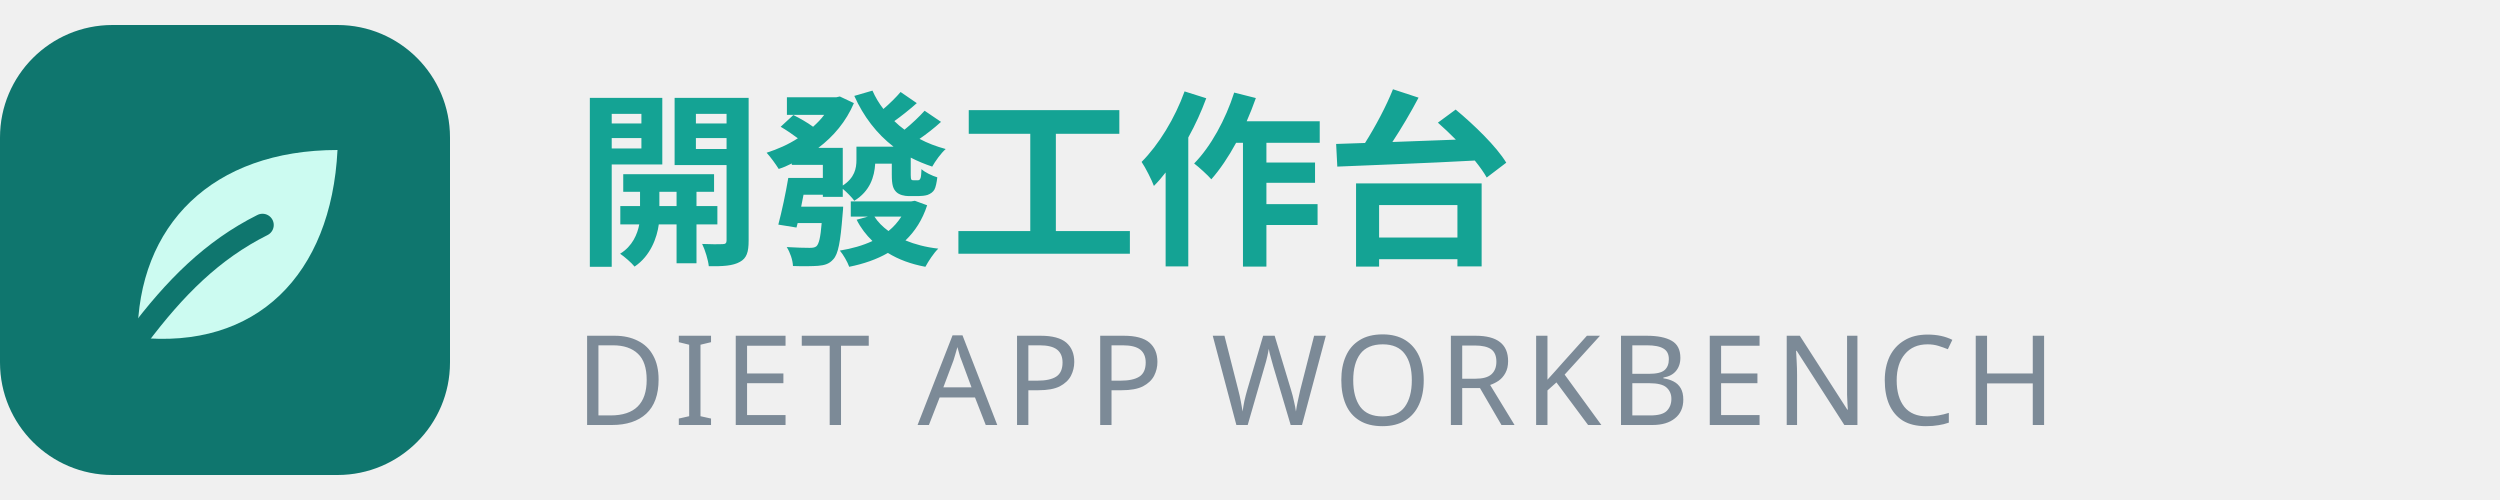
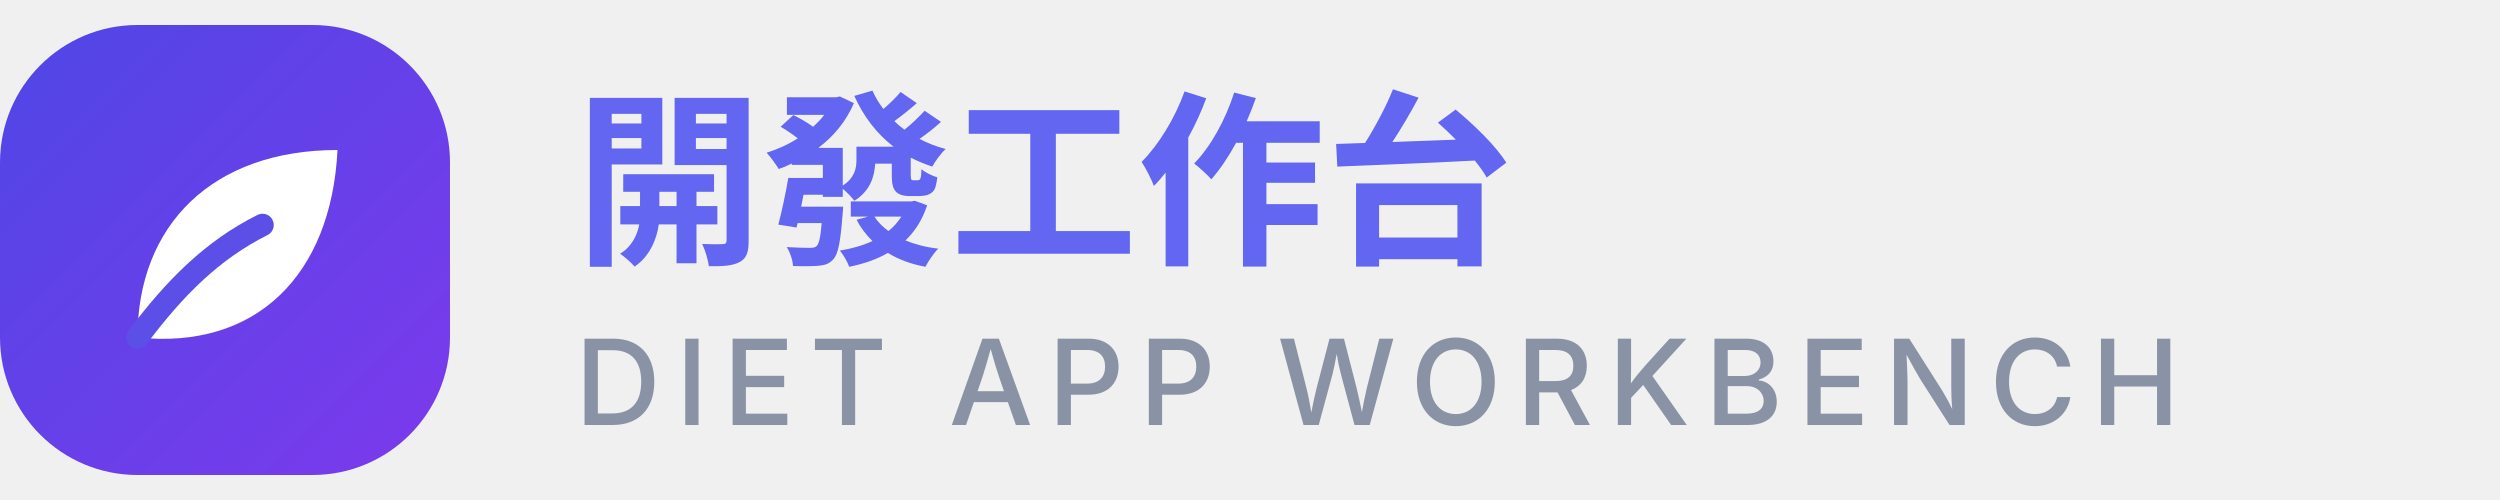
<svg xmlns="http://www.w3.org/2000/svg" width="200" height="40" viewBox="0 0 200 40">
-   <rect x="0" y="2" width="36" height="36" rx="9" fill="#0F766E" />
-   <path d="M11 27c0-9 6-15 16-15-0.5 10-6.5 16-16 15z" fill="#CCFBF1" />
-   <path d="M11 27c3-4 6-7 10-9" stroke="#0F766E" stroke-width="1.8" fill="none" stroke-linecap="round" />
-   <text x="46" y="20" font-family="'Noto Sans TC','Microsoft JhengHei',sans-serif" font-size="15" font-weight="700" fill="#14A394">開發工作台</text>
-   <text x="46" y="34" font-family="'Noto Sans TC',sans-serif" font-size="10" fill="#7C8A97" letter-spacing="0.6">DIET APP WORKBENCH</text>
+   <defs>
+     <linearGradient id="g" x1="0" y1="0" x2="1" y2="1">
+       <stop offset="0" stop-color="#4F46E5" />
+       <stop offset="1" stop-color="#7C3AED" />
+     </linearGradient>
+   </defs>
+   <rect x="0" y="2" width="36" height="36" rx="11" fill="url(#g)" />
+   <path d="M11 27c0-9 6-15 16-15-0.5 10-6.5 16-16 15z" fill="#FFFFFF" />
+   <path d="M11 27c3-4 6-7 10-9" stroke="#5B4FE8" stroke-width="1.8" fill="none" stroke-linecap="round" />
+   <text x="46" y="20" font-family="Inter,'Noto Sans TC','Microsoft JhengHei',sans-serif" font-size="15" font-weight="700" fill="#6366F1">開發工作台</text>
+   <text x="46" y="34" font-family="Inter,sans-serif" font-size="9.5" font-weight="500" fill="#8A93A6" letter-spacing="1.2">DIET APP WORKBENCH</text>
</svg>
